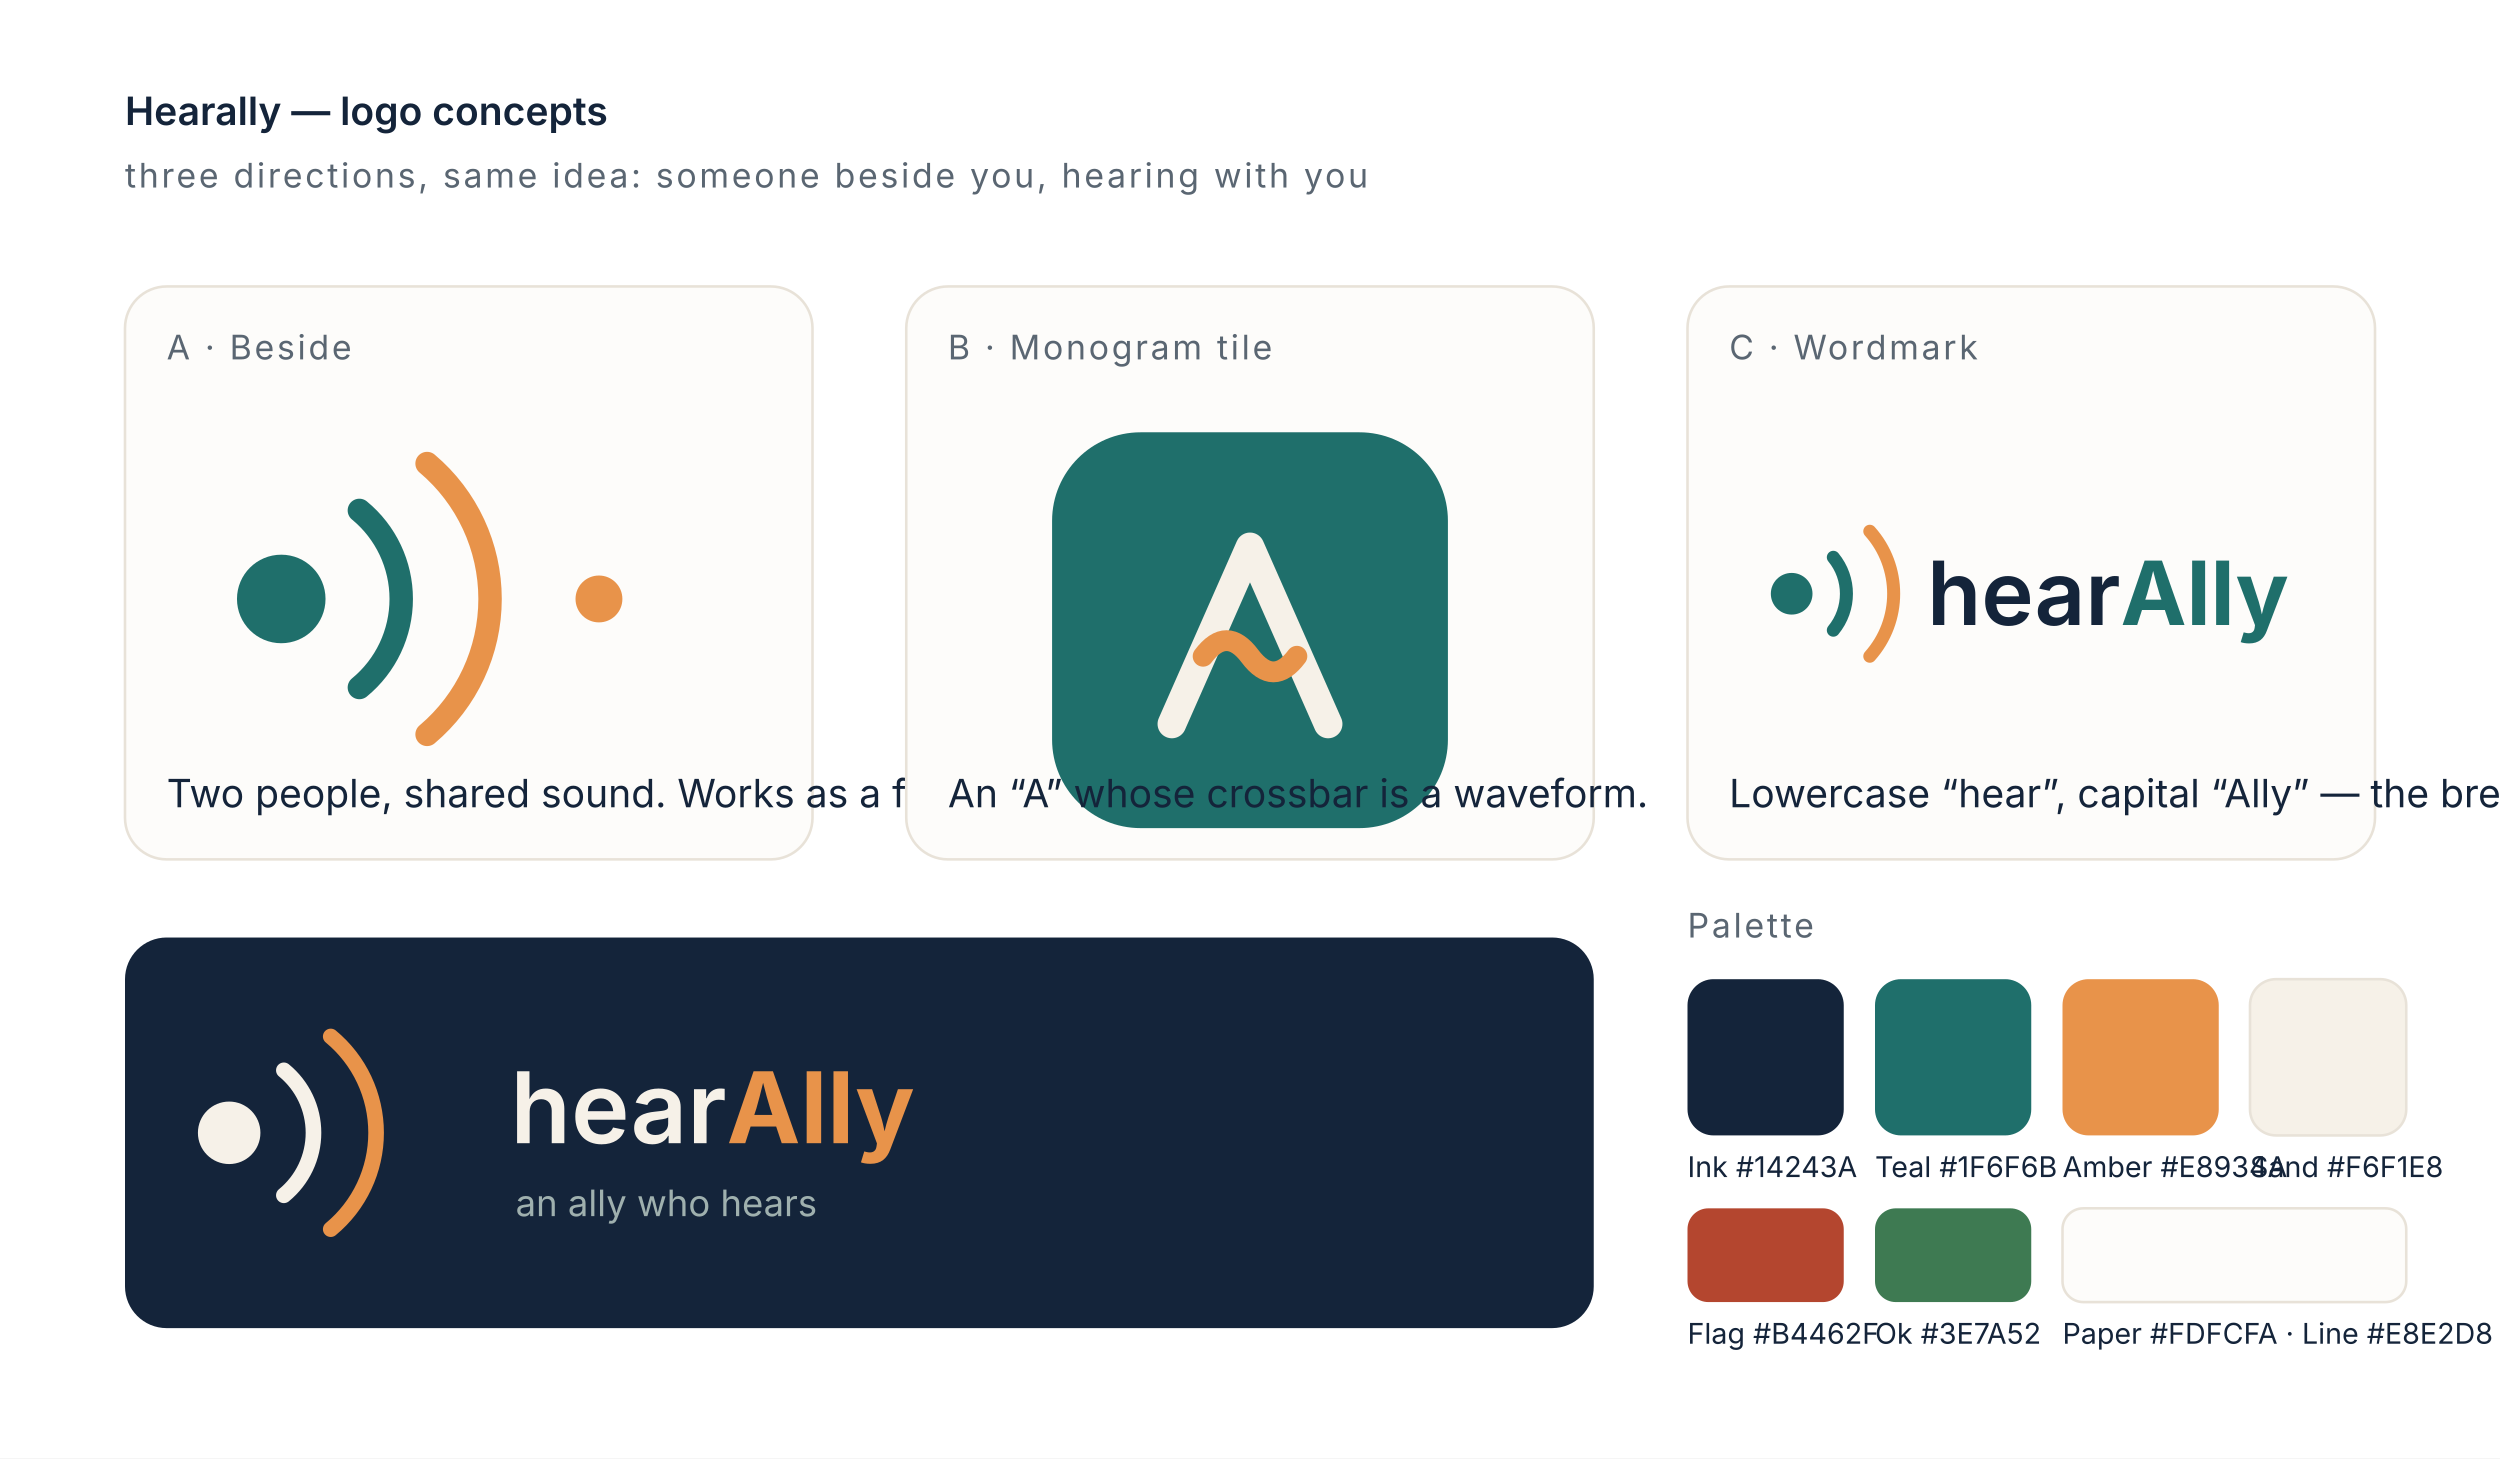
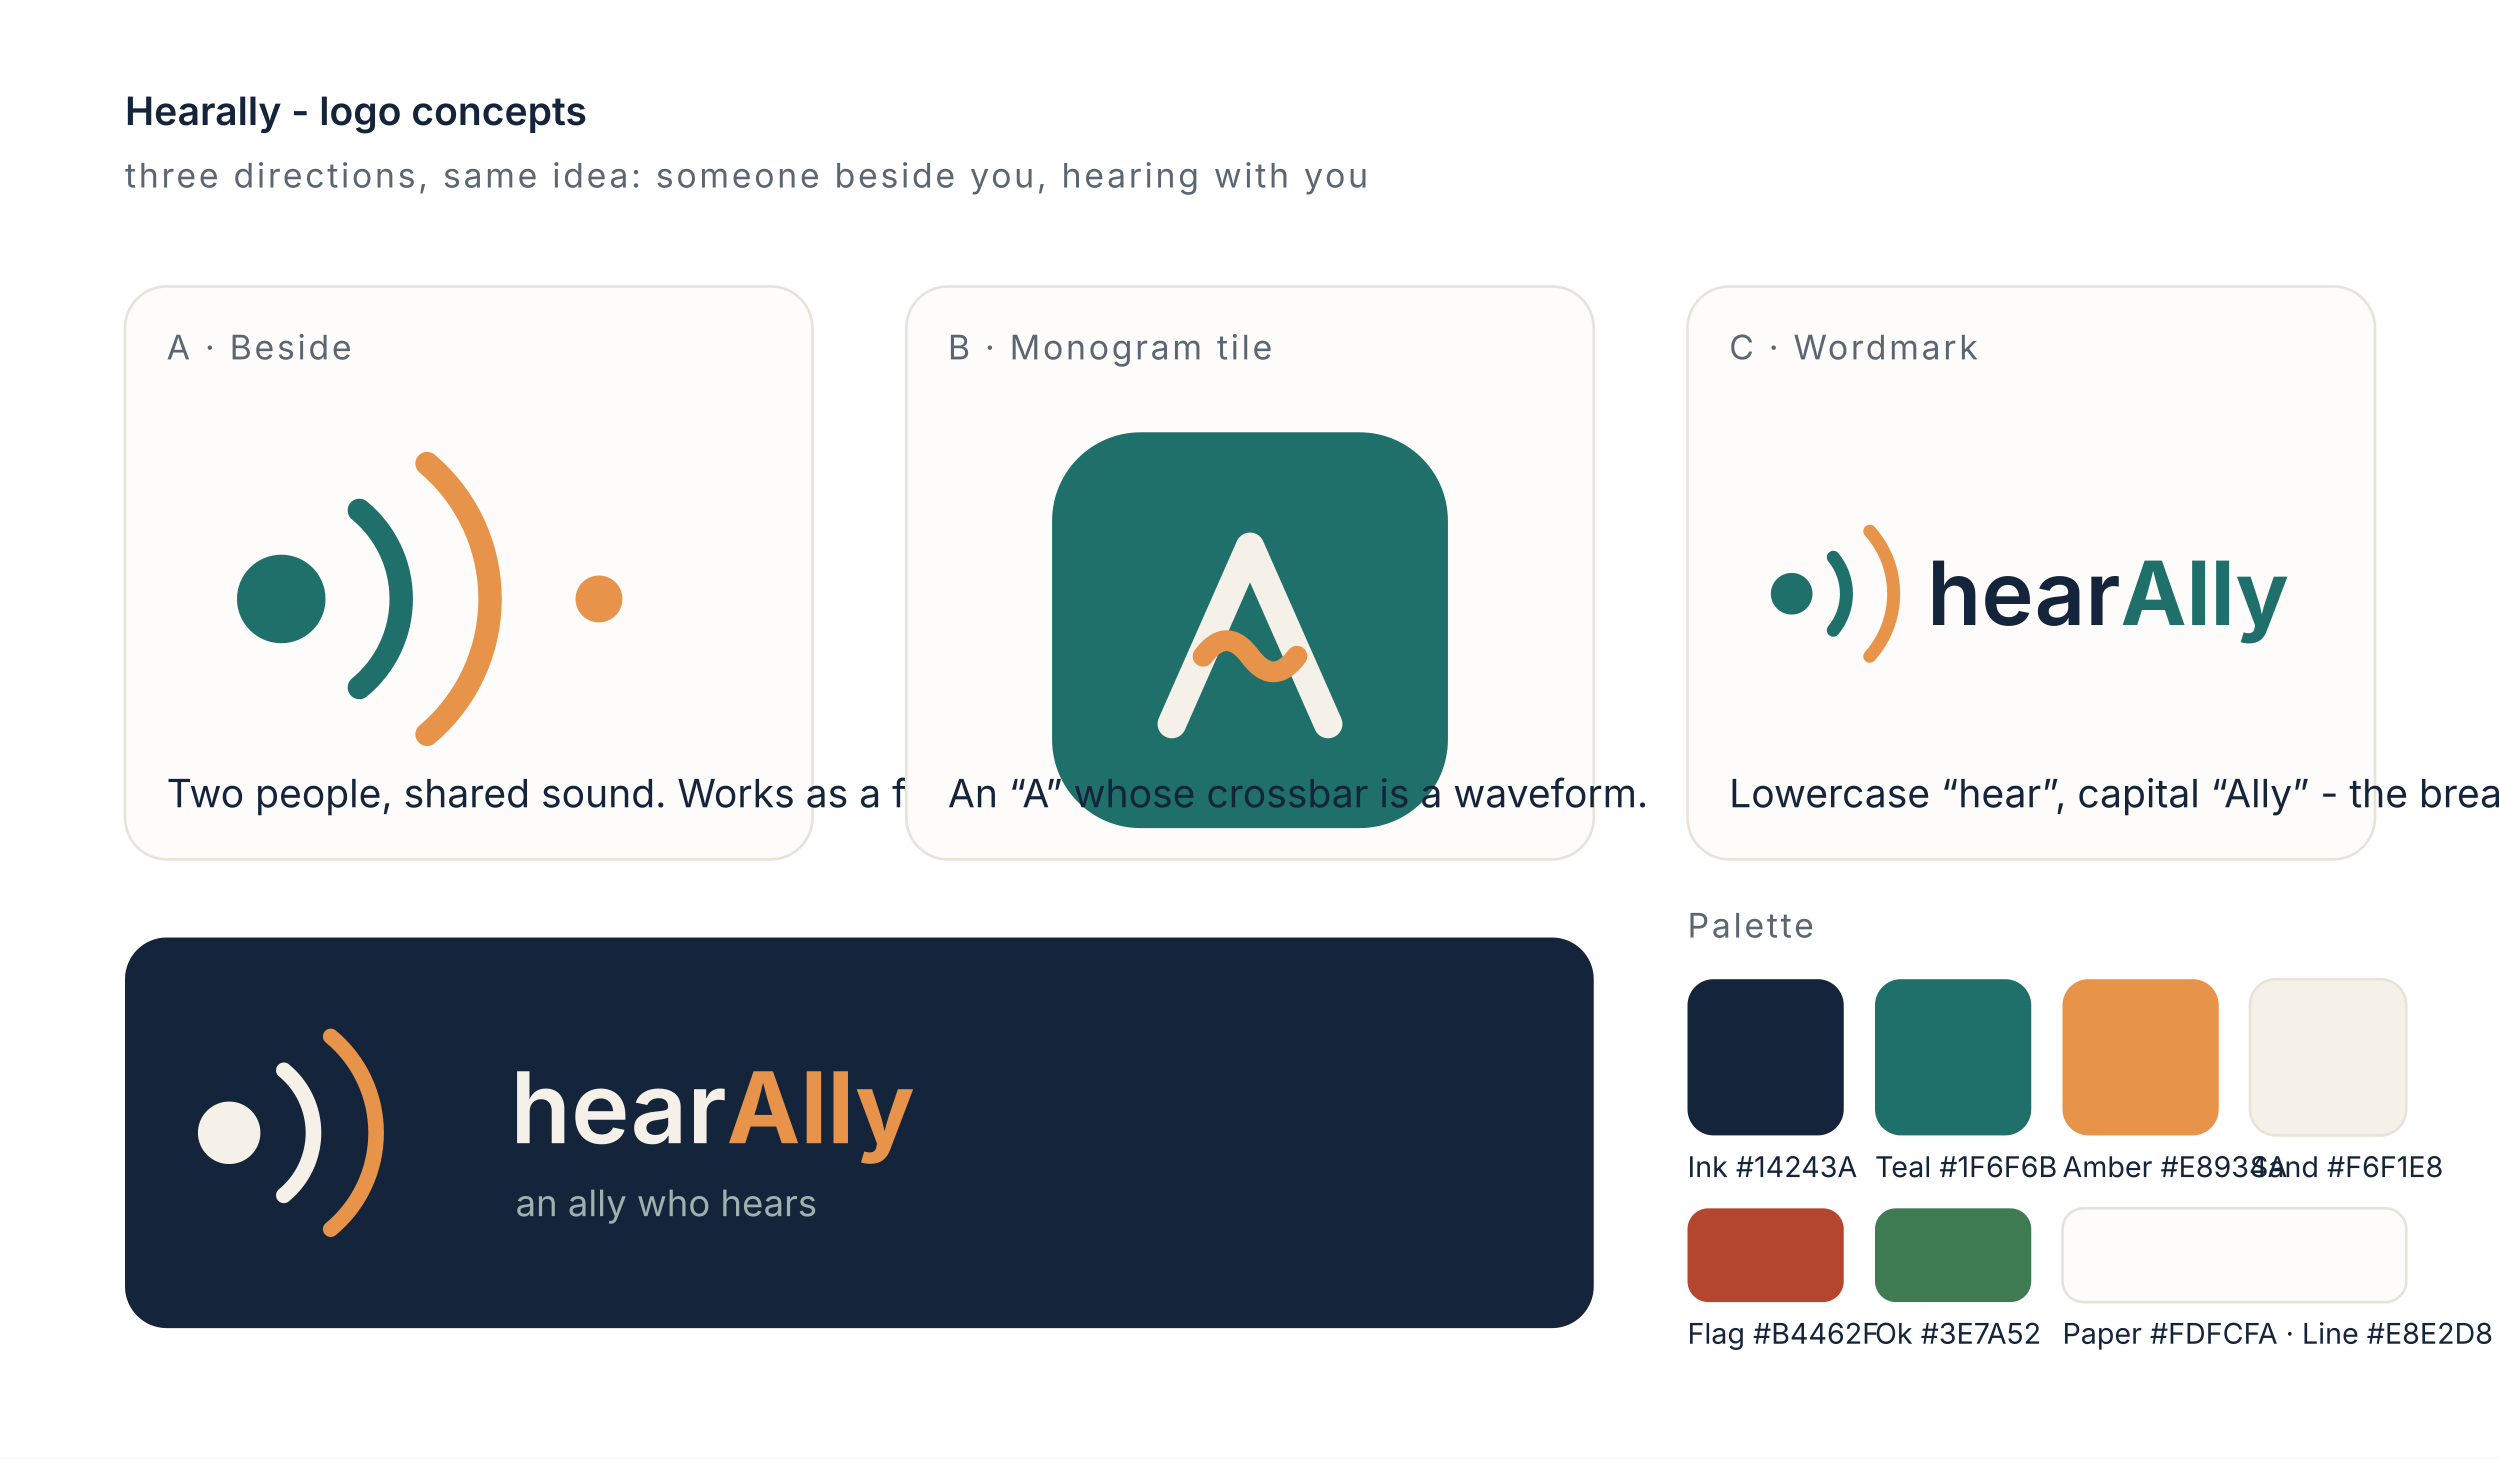
<svg xmlns="http://www.w3.org/2000/svg" viewBox="0 0 960 560" width="960" height="560" font-family="Inter, 'Segoe UI', system-ui, sans-serif">
  <defs>
    <style>
      .ink { fill: #14243A; }
      .teal { fill: #1F6F6B; }
      .amber { fill: #E8934A; }
      .sand { fill: #F6F1E8; }
      .label { fill: #5A6672; font-size: 13px; letter-spacing: .08em; text-transform: uppercase; }
      .cap { fill: #14243A; font-size: 15px; }
      .swatchtext { fill: #14243A; font-size: 11px; }
      .stroke-teal { fill: none; stroke: #1F6F6B; stroke-linecap: round; }
      .stroke-amber { fill: none; stroke: #E8934A; stroke-linecap: round; }
      .stroke-sand { fill: none; stroke: #F6F1E8; stroke-linecap: round; }
    </style>
  </defs>
  <rect width="960" height="560" fill="#FFFFFF" />
-   <text x="48" y="48" class="cap" font-size="20" font-weight="600">Hearally — logo concepts</text>
+   <text x="48" y="48" class="cap" font-size="20" font-weight="600">Hearally - logo concepts</text>
  <text x="48" y="72" class="label">three directions, same idea: someone beside you, hearing with you</text>
  <g transform="translate(48,110)">
    <rect width="264" height="220" rx="16" fill="#FDFCFA" stroke="#E8E2D8" />
    <text x="16" y="28" class="label">A · Beside</text>
    <g transform="translate(60,120)">
      <circle cx="0" cy="0" r="17" class="teal" />
      <path d="M 30 -34 A 44 44 0 0 1 30 34" class="stroke-teal" stroke-width="9" />
      <path d="M 56 -52 A 68 68 0 0 1 56 52" class="stroke-amber" stroke-width="9" />
      <circle cx="122" cy="0" r="9" class="amber" />
    </g>
    <text x="16" y="200" class="cap" font-size="13">Two people, shared sound. Works as a favicon.</text>
  </g>
  <g transform="translate(348,110)">
    <rect width="264" height="220" rx="16" fill="#FDFCFA" stroke="#E8E2D8" />
    <text x="16" y="28" class="label">B · Monogram tile</text>
    <g transform="translate(56,56)">
      <rect width="152" height="152" rx="34" class="teal" />
      <path d="M 46 112 L 76 44 L 106 112" class="stroke-sand" stroke-width="11" stroke-linejoin="round" />
      <path d="M 58 86 q 9 -12 18 0 t 18 0" class="stroke-amber" stroke-width="8" />
    </g>
    <text x="16" y="200" class="cap" font-size="13">An “A” whose crossbar is a waveform.</text>
  </g>
  <g transform="translate(648,110)">
    <rect width="264" height="220" rx="16" fill="#FDFCFA" stroke="#E8E2D8" />
    <text x="16" y="28" class="label">C · Wordmark</text>
    <g transform="translate(28,104)">
      <circle cx="12" cy="14" r="8" class="teal" />
      <path d="M 28 0 A 22 22 0 0 1 28 28" class="stroke-teal" stroke-width="5" />
      <path d="M 42 -10 A 36 36 0 0 1 42 38" class="stroke-amber" stroke-width="5" />
      <text x="64" y="26" font-size="34" font-weight="600" class="ink">hear<tspan class="teal" font-weight="700">Ally</tspan>
      </text>
    </g>
-     <text x="16" y="200" class="cap" font-size="13">Lowercase “hear”, capital “Ally” — the break is visible.</text>
+     <text x="16" y="200" class="cap" font-size="13">Lowercase “hear”, capital “Ally” - the break is visible.</text>
  </g>
  <g transform="translate(48,360)">
    <rect width="564" height="150" rx="16" fill="#14243A" />
    <g transform="translate(40,75)">
      <circle cx="0" cy="0" r="12" fill="#F6F1E8" />
      <path d="M 21 -24 A 31 31 0 0 1 21 24" class="stroke-sand" stroke-width="6" />
      <path d="M 39 -37 A 48 48 0 0 1 39 37" class="stroke-amber" stroke-width="6" />
      <text x="108" y="4" font-size="38" font-weight="600" fill="#F6F1E8">hear<tspan fill="#E8934A" font-weight="700">Ally</tspan>
      </text>
      <text x="110" y="32" font-size="14" fill="#9FB0AE">an ally who hears</text>
    </g>
  </g>
  <g transform="translate(648,360)">
    <text x="0" y="0" class="label">Palette</text>
    <g transform="translate(0,16)">
      <rect width="60" height="60" rx="10" fill="#14243A" />
      <text x="0" y="76" class="swatchtext">Ink #14243A</text>
      <rect x="72" width="60" height="60" rx="10" fill="#1F6F6B" />
      <text x="72" y="76" class="swatchtext">Teal #1F6F6B</text>
      <rect x="144" width="60" height="60" rx="10" fill="#E8934A" />
      <text x="144" y="76" class="swatchtext">Amber #E8934A</text>
      <rect x="216" width="60" height="60" rx="10" fill="#F6F1E8" stroke="#E8E2D8" />
      <text x="216" y="76" class="swatchtext">Sand #F6F1E8</text>
    </g>
    <g transform="translate(0,104)">
      <rect width="60" height="36" rx="8" fill="#B4462F" />
      <text x="0" y="52" class="swatchtext">Flag #B4462F</text>
      <rect x="72" width="60" height="36" rx="8" fill="#3E7A52" />
      <text x="72" y="52" class="swatchtext">Ok #3E7A52</text>
      <rect x="144" width="132" height="36" rx="8" fill="#FDFCFA" stroke="#E8E2D8" />
      <text x="144" y="52" class="swatchtext">Paper #FDFCFA · Line #E8E2D8</text>
    </g>
  </g>
</svg>
